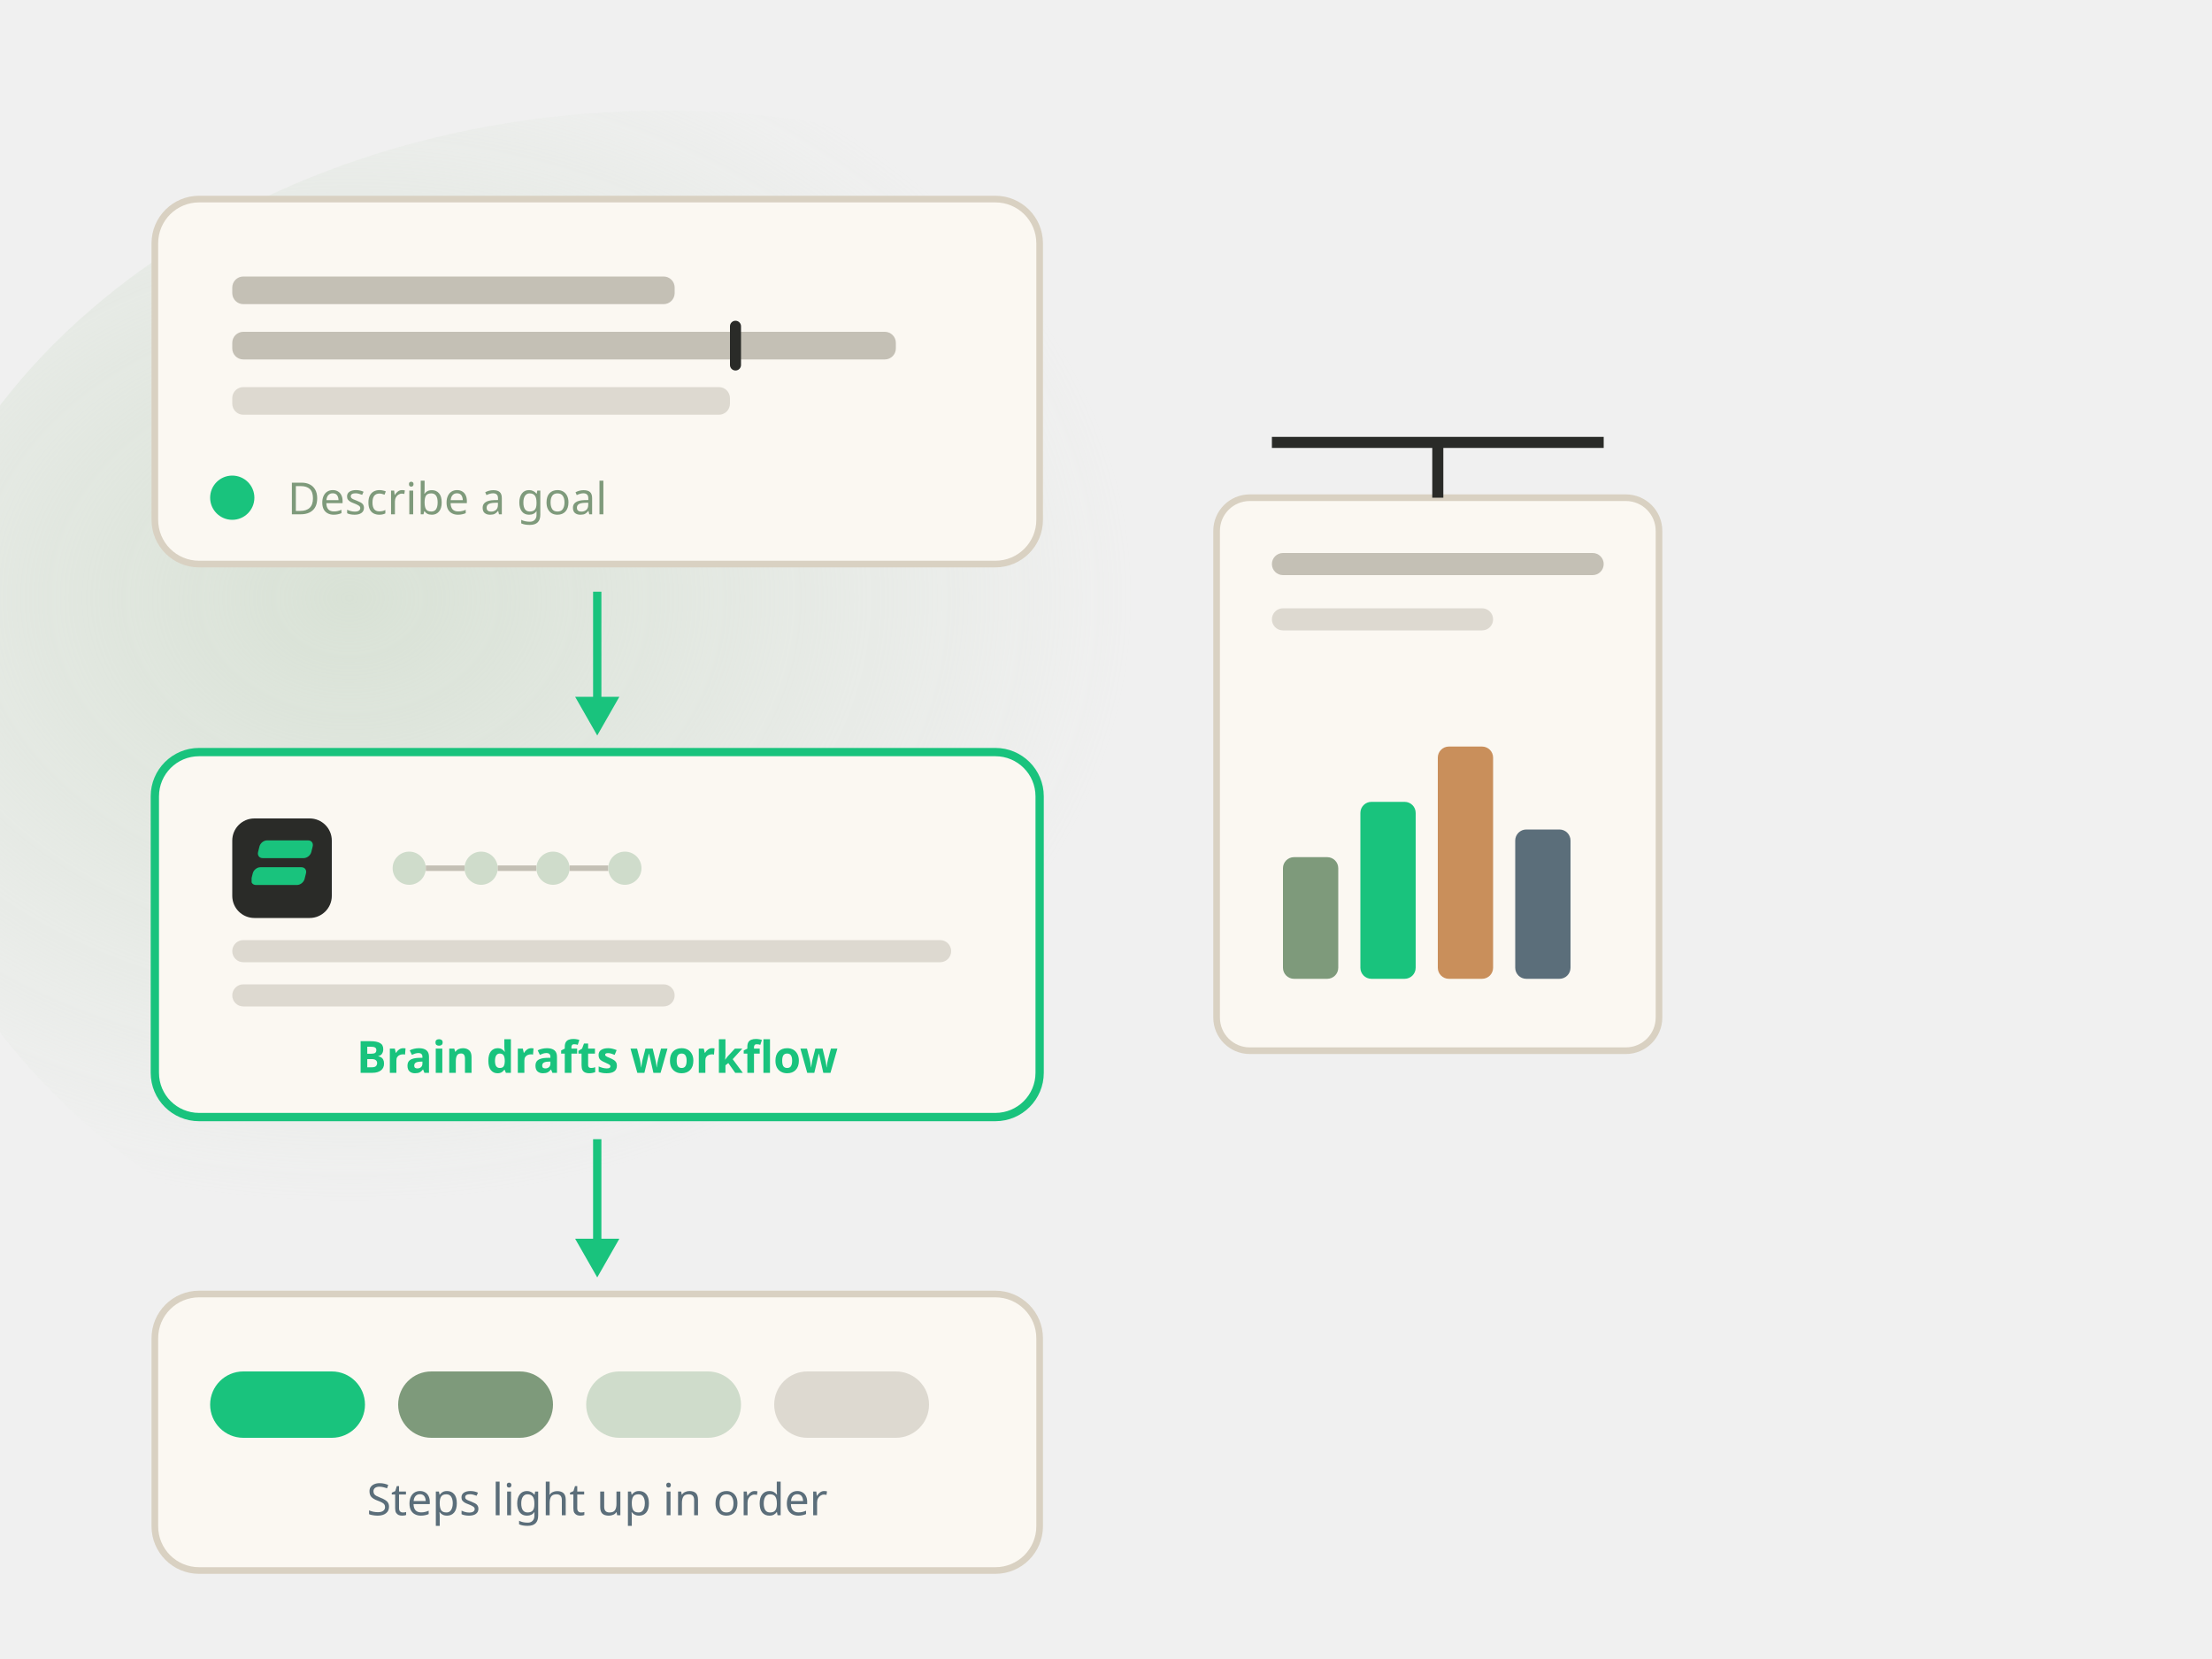
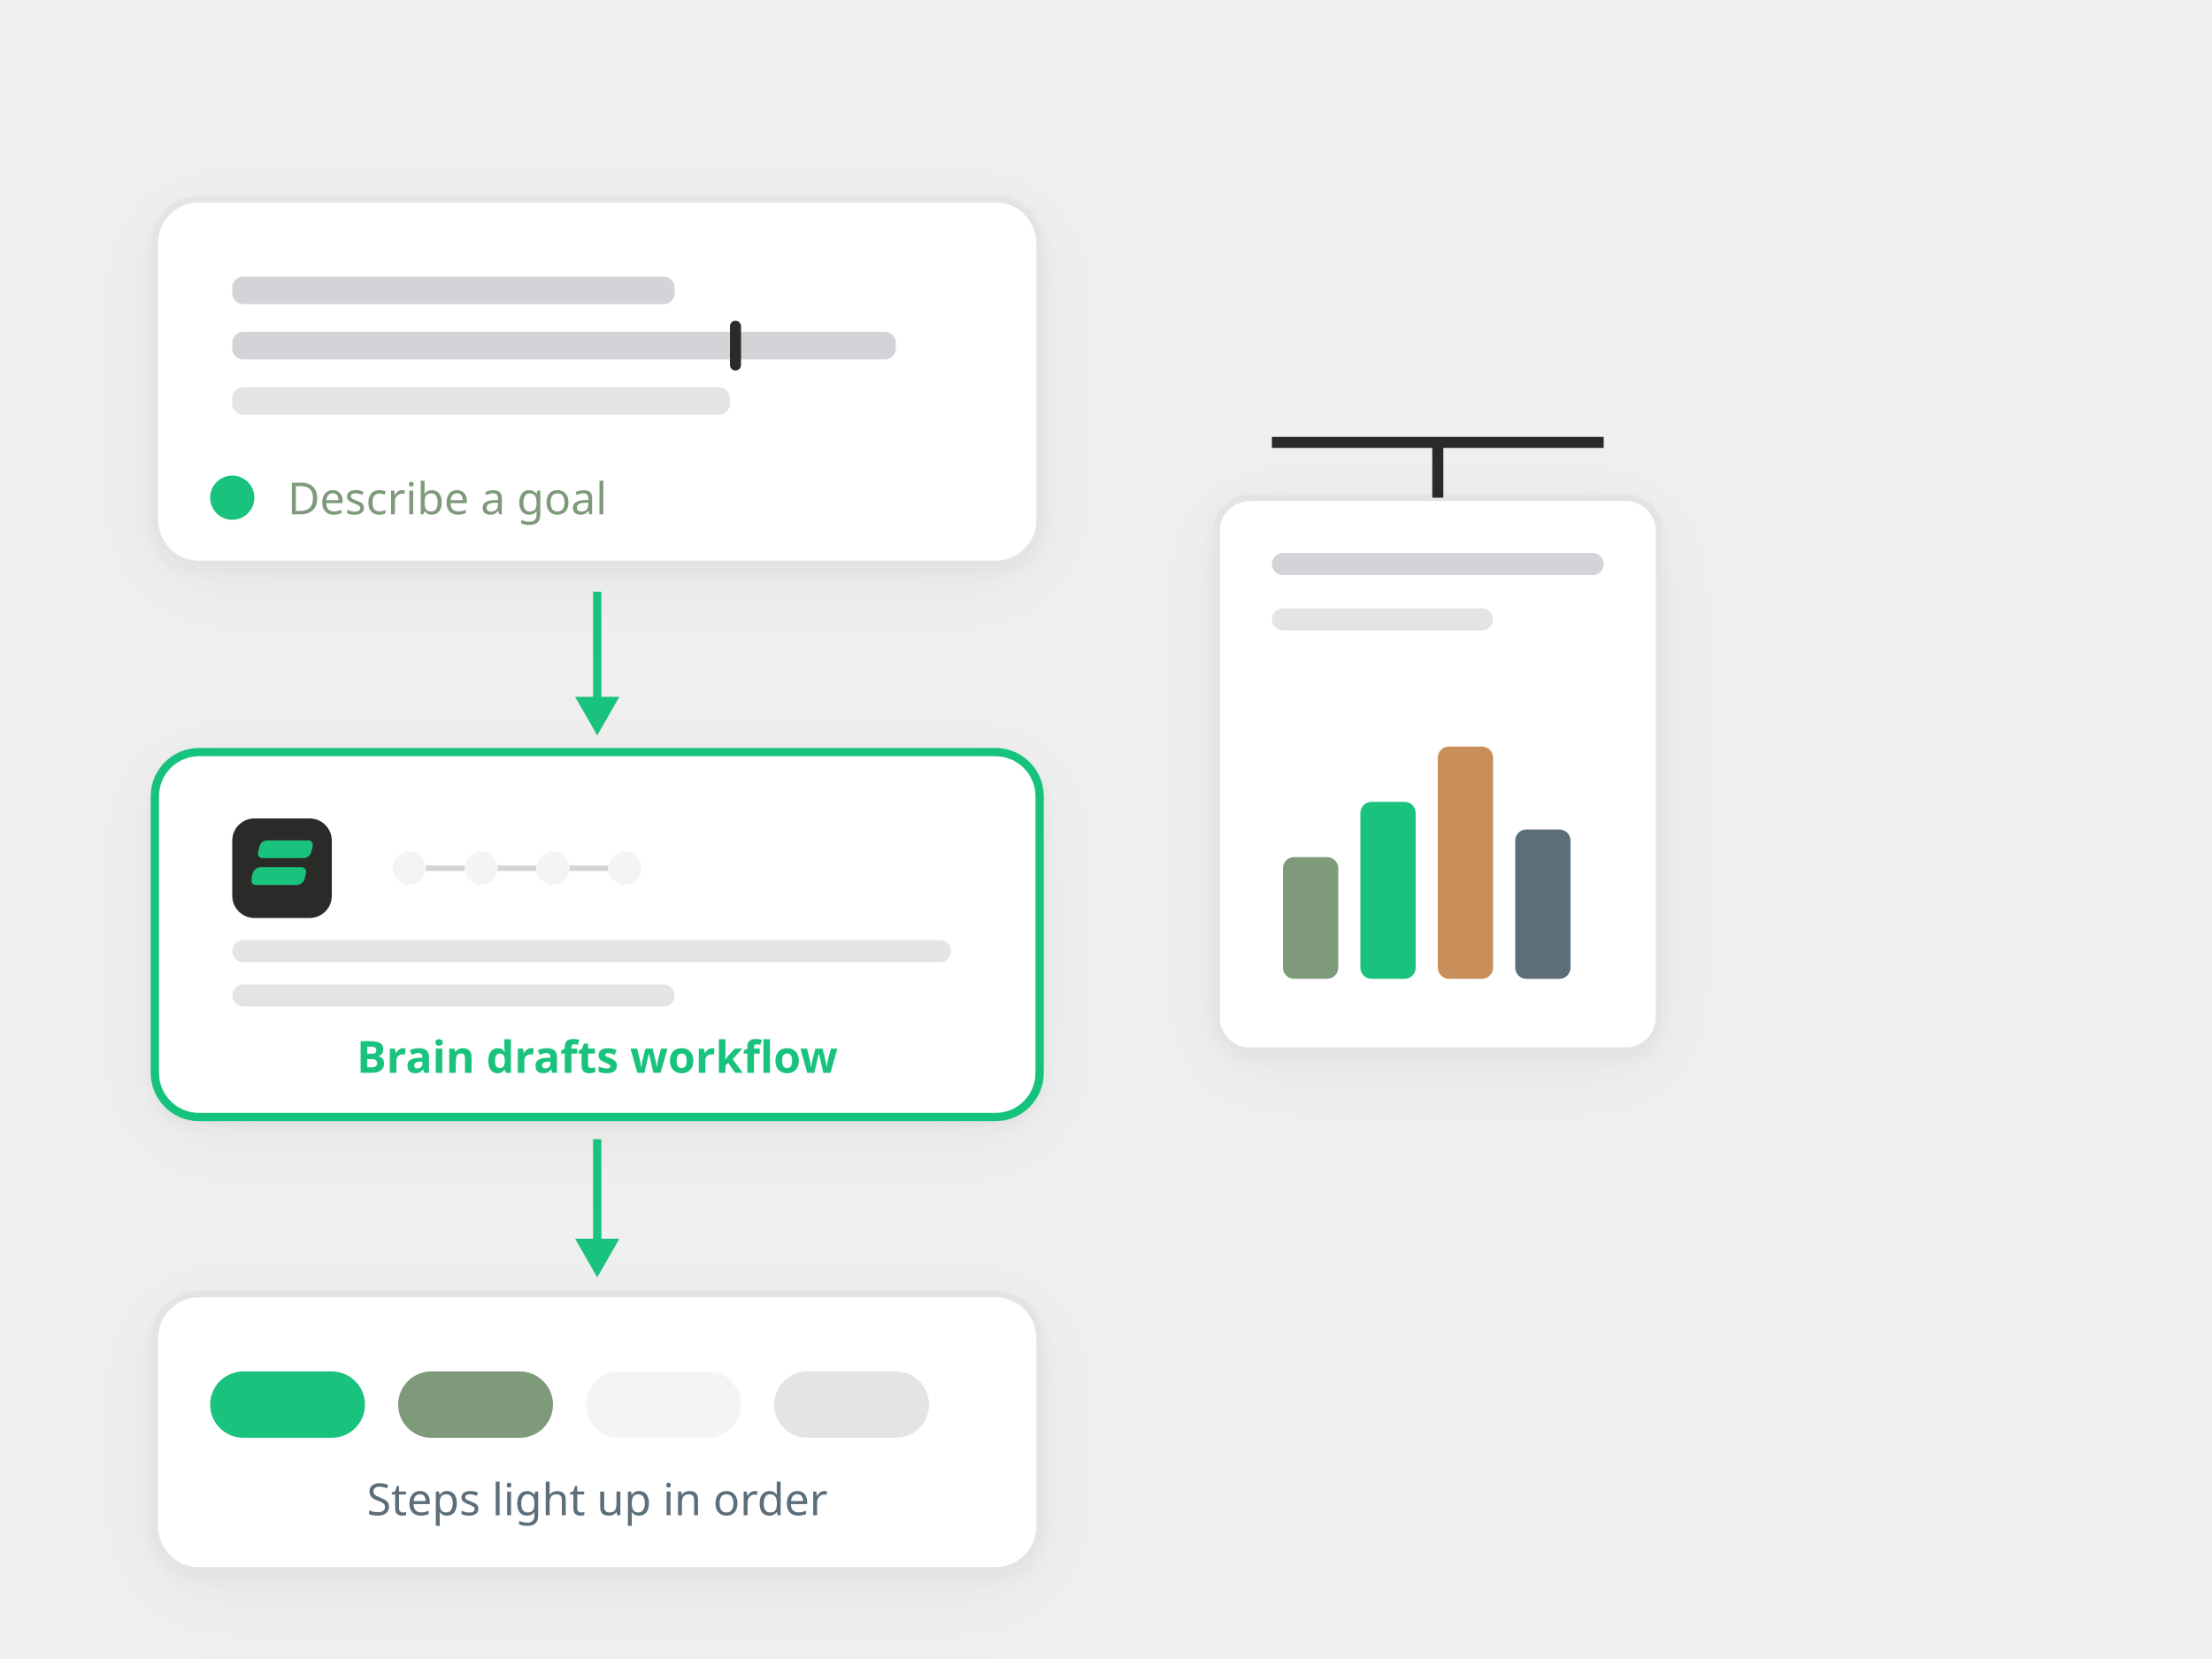
<svg xmlns="http://www.w3.org/2000/svg" viewBox="0 0 400 300" width="400" height="300">
  <style>@keyframes gi-drift-y { 0%,100%{transform:translateY(0)} 50%{transform:translateY(-6px)} }
@keyframes gi-drift-x { 0%,100%{transform:translateX(0)} 50%{transform:translateX(5px)} }
@keyframes gi-pulse-op { 0%,100%{opacity:1} 50%{opacity:0.55} }
@keyframes gi-stamp-in { 0%{transform:scale(1.4);opacity:0} 15%{transform:scale(0.9);opacity:1} 25%{transform:scale(1)} 100%{transform:scale(1)} }
@keyframes gi-slide-right { 0%{transform:translateX(-18px);opacity:0} 20%{transform:translateX(0);opacity:1} 80%{transform:translateX(0);opacity:1} 100%{transform:translateX(18px);opacity:0} }
@keyframes gi-travel-line { 0%{stroke-dashoffset:60} 100%{stroke-dashoffset:0} }
@keyframes gi-bob { 0%,100%{transform:translateY(0)} 50%{transform:translateY(-4px)} }
@keyframes gi-fade-cycle { 0%,15%{opacity:0} 25%,75%{opacity:1} 85%,100%{opacity:0} }
@keyframes gi-grow-bar { from{transform:scaleY(0)} to{transform:scaleY(1)} }
@keyframes gi-rise-bar { 0%,100%{transform:scaleY(0.4)} 50%{transform:scaleY(1)} }
@keyframes gi-spin-slow { from{transform:rotate(0deg)} to{transform:rotate(360deg)} }
@keyframes gi-blink { 0%,90%,100%{opacity:1} 95%{opacity:0} }


[style*="gi-stamp-in"],[style*="gi-grow-bar"],[style*="gi-rise-bar"]{transform-box:fill-box;transform-origin:center}
[style*="gi-grow-bar"],[style*="gi-rise-bar"]{transform-origin:center bottom}
@media (prefers-reduced-motion: reduce){*{animation:none!important}}
+ rect[fill="#FFFFFF"][stroke]{filter:drop-shadow(0 1px 1px rgba(0,0,0,0.04)) drop-shadow(0 3px 8px rgba(0,0,0,0.05))}
</style>
  <defs>
    <filter id="grain2">
      <feTurbulence type="fractalNoise" baseFrequency="0.65" numOctaves="3" stitchTiles="stitch" />
      <feColorMatrix type="saturate" values="0" />
      <feBlend in="SourceGraphic" mode="overlay" />
      <feComposite in2="SourceGraphic" operator="in" />
    </filter>
    <radialGradient id="b2a" cx="30%" cy="40%" r="50%">
      <stop offset="0%" stop-color="#CFDCCB" stop-opacity="0.7" />
      <stop offset="100%" stop-color="#CFDCCB" stop-opacity="0" />
    </radialGradient>
    <pattern id="d2" width="14" height="14" patternUnits="userSpaceOnUse">
      <circle cx="7" cy="7" r="0.7" fill="#2A2B28" opacity="0.13" />
    </pattern>
  </defs>
-   <ellipse cx="120" cy="130" rx="140" ry="110" fill="url(#b2a)" />
  <g style="animation:gi-drift-y 9s ease-in-out infinite 0s">
-     <rect x="28" y="36" width="160" height="66" rx="8" fill="#FBF8F2" stroke="#D9D1C2" stroke-width="1.2" />
-     <rect x="42" y="50" width="80" height="5" rx="2" fill="#C4C0B5" />
-     <rect x="42" y="60" width="120" height="5" rx="2" fill="#C4C0B5" />
-     <rect x="42" y="70" width="90" height="5" rx="2" fill="#DDD9D0" />
+     <rect x="28" y="36" width="160" height="66" rx="8" fill="#FFFFFF" stroke="#E4E4E7" stroke-width="1.2" />
+     <rect x="42" y="50" width="80" height="5" rx="2" fill="#D4D4D8" />
+     <rect x="42" y="60" width="120" height="5" rx="2" fill="#D4D4D8" />
+     <rect x="42" y="70" width="90" height="5" rx="2" fill="#E4E4E7" />
    <rect x="132" y="58" width="2" height="9" rx="1" fill="#2A2B28" style="animation:gi-blink 1.8s step-end infinite" />
    <circle cx="42" cy="90" r="4" fill="#19C37D" />
    <text x="52" y="93" font-family="DM Sans,system-ui" font-size="8" fill="#7E9A7B" font-weight="500">Describe a goal</text>
  </g>
  <g style="animation:gi-pulse-op 3s ease-in-out infinite 1s">
    <line x1="108" y1="107" x2="108" y2="128" stroke="#19C37D" stroke-width="1.5" />
    <polygon points="104,126 108,133 112,126" fill="#19C37D" />
  </g>
  <g style="animation:gi-drift-y 10s ease-in-out infinite 0.5s">
-     <rect x="28" y="136" width="160" height="66" rx="8" fill="#FBF8F2" stroke="#19C37D" stroke-width="1.5" />
+     <rect x="28" y="136" width="160" height="66" rx="8" fill="#FFFFFF" stroke="#19C37D" stroke-width="1.5" />
    <rect x="42" y="148" width="18" height="18" rx="4" fill="#2A2B28" />
    <g>
      <svg x="45.5" y="150.5" width="11" height="11" viewBox="0 0 24 24" fill="#19C37D">
        <g transform="translate(12 12) skewX(-14) translate(-12 -12)">
          <rect x="1.5" y="3.2" width="21" height="7" rx="2.4" />
          <rect x="1.5" y="13.8" width="21" height="7" rx="2.4" />
        </g>
      </svg>
    </g>
-     <circle cx="74" cy="157" r="3" fill="#CFDCCB" style="animation:gi-fade-cycle 6s ease-in-out infinite 0s" />
-     <line x1="77" y1="157" x2="84" y2="157" stroke="#C4C0B5" stroke-width="1" />
-     <circle cx="87" cy="157" r="3" fill="#CFDCCB" style="animation:gi-fade-cycle 6s ease-in-out infinite 0.6s" />
-     <line x1="90" y1="157" x2="97" y2="157" stroke="#C4C0B5" stroke-width="1" />
-     <circle cx="100" cy="157" r="3" fill="#CFDCCB" style="animation:gi-fade-cycle 6s ease-in-out infinite 1.2s" />
-     <line x1="103" y1="157" x2="110" y2="157" stroke="#C4C0B5" stroke-width="1" />
-     <circle cx="113" cy="157" r="3" fill="#CFDCCB" style="animation:gi-fade-cycle 6s ease-in-out infinite 1.8s" />
-     <rect x="42" y="170" width="130" height="4" rx="2" fill="#DDD9D0" />
-     <rect x="42" y="178" width="80" height="4" rx="2" fill="#DDD9D0" />
+     <circle cx="74" cy="157" r="3" fill="#F4F4F5" style="animation:gi-fade-cycle 6s ease-in-out infinite 0s" />
+     <line x1="77" y1="157" x2="84" y2="157" stroke="#D4D4D8" stroke-width="1" />
+     <circle cx="87" cy="157" r="3" fill="#F4F4F5" style="animation:gi-fade-cycle 6s ease-in-out infinite 0.6s" />
+     <line x1="90" y1="157" x2="97" y2="157" stroke="#D4D4D8" stroke-width="1" />
+     <circle cx="100" cy="157" r="3" fill="#F4F4F5" style="animation:gi-fade-cycle 6s ease-in-out infinite 1.2s" />
+     <line x1="103" y1="157" x2="110" y2="157" stroke="#D4D4D8" stroke-width="1" />
+     <circle cx="113" cy="157" r="3" fill="#F4F4F5" style="animation:gi-fade-cycle 6s ease-in-out infinite 1.8s" />
+     <rect x="42" y="170" width="130" height="4" rx="2" fill="#E4E4E7" />
+     <rect x="42" y="178" width="80" height="4" rx="2" fill="#E4E4E7" />
    <text x="108" y="194" font-family="DM Sans,system-ui" font-size="8" fill="#19C37D" font-weight="600" text-anchor="middle">Brain drafts workflow</text>
  </g>
  <g style="animation:gi-pulse-op 3s ease-in-out infinite 2s">
    <line x1="108" y1="206" x2="108" y2="226" stroke="#19C37D" stroke-width="1.5" />
    <polygon points="104,224 108,231 112,224" fill="#19C37D" />
  </g>
  <g style="animation:gi-drift-y 8s ease-in-out infinite 1s">
-     <rect x="28" y="234" width="160" height="50" rx="8" fill="#FBF8F2" stroke="#D9D1C2" stroke-width="1.2" />
+     <rect x="28" y="234" width="160" height="50" rx="8" fill="#FFFFFF" stroke="#E4E4E7" stroke-width="1.2" />
    <rect x="38" y="248" width="28" height="12" rx="6" fill="#19C37D" style="animation:gi-fade-cycle 8s ease-in-out infinite 0s" />
    <rect x="72" y="248" width="28" height="12" rx="6" fill="#7E9A7B" style="animation:gi-fade-cycle 8s ease-in-out infinite 1s" />
-     <rect x="106" y="248" width="28" height="12" rx="6" fill="#CFDCCB" style="animation:gi-fade-cycle 8s ease-in-out infinite 2s" />
-     <rect x="140" y="248" width="28" height="12" rx="6" fill="#DDD9D0" style="animation:gi-fade-cycle 8s ease-in-out infinite 3s" />
+     <rect x="106" y="248" width="28" height="12" rx="6" fill="#F4F4F5" style="animation:gi-fade-cycle 8s ease-in-out infinite 2s" />
+     <rect x="140" y="248" width="28" height="12" rx="6" fill="#E4E4E7" style="animation:gi-fade-cycle 8s ease-in-out infinite 3s" />
    <text x="108" y="274" font-family="DM Sans,system-ui" font-size="8" fill="#5B6E7A" font-weight="500" text-anchor="middle">Steps light up in order</text>
  </g>
  <g transform="translate(220,80)">
    <g style="animation:gi-bob 11s ease-in-out infinite 2s">
-       <rect x="0" y="10" width="80" height="100" rx="6" fill="#FBF8F2" stroke="#D9D1C2" stroke-width="1.2" />
+       <rect x="0" y="10" width="80" height="100" rx="6" fill="#FFFFFF" stroke="#E4E4E7" stroke-width="1.2" />
      <line x1="40" y1="0" x2="40" y2="10" stroke="#2A2B28" stroke-width="2" />
      <line x1="10" y1="0" x2="70" y2="0" stroke="#2A2B28" stroke-width="2" />
-       <rect x="10" y="20" width="60" height="4" rx="2" fill="#C4C0B5" />
-       <rect x="10" y="30" width="40" height="4" rx="2" fill="#DDD9D0" />
+       <rect x="10" y="20" width="60" height="4" rx="2" fill="#D4D4D8" />
+       <rect x="10" y="30" width="40" height="4" rx="2" fill="#E4E4E7" />
      <rect x="12" y="75" width="10" height="22" rx="2" fill="#7E9A7B" transform-origin="12 97" style="animation:gi-grow-bar 4s ease-in-out infinite alternate 0s" />
      <rect x="26" y="65" width="10" height="32" rx="2" fill="#19C37D" transform-origin="26 97" style="animation:gi-grow-bar 4s ease-in-out infinite alternate 0.4s" />
      <rect x="40" y="55" width="10" height="42" rx="2" fill="#C98F5B" transform-origin="40 97" style="animation:gi-grow-bar 4s ease-in-out infinite alternate 0.8s" />
      <rect x="54" y="70" width="10" height="27" rx="2" fill="#5B6E7A" transform-origin="54 97" style="animation:gi-grow-bar 4s ease-in-out infinite alternate 1.2s" />
    </g>
  </g>
</svg>
